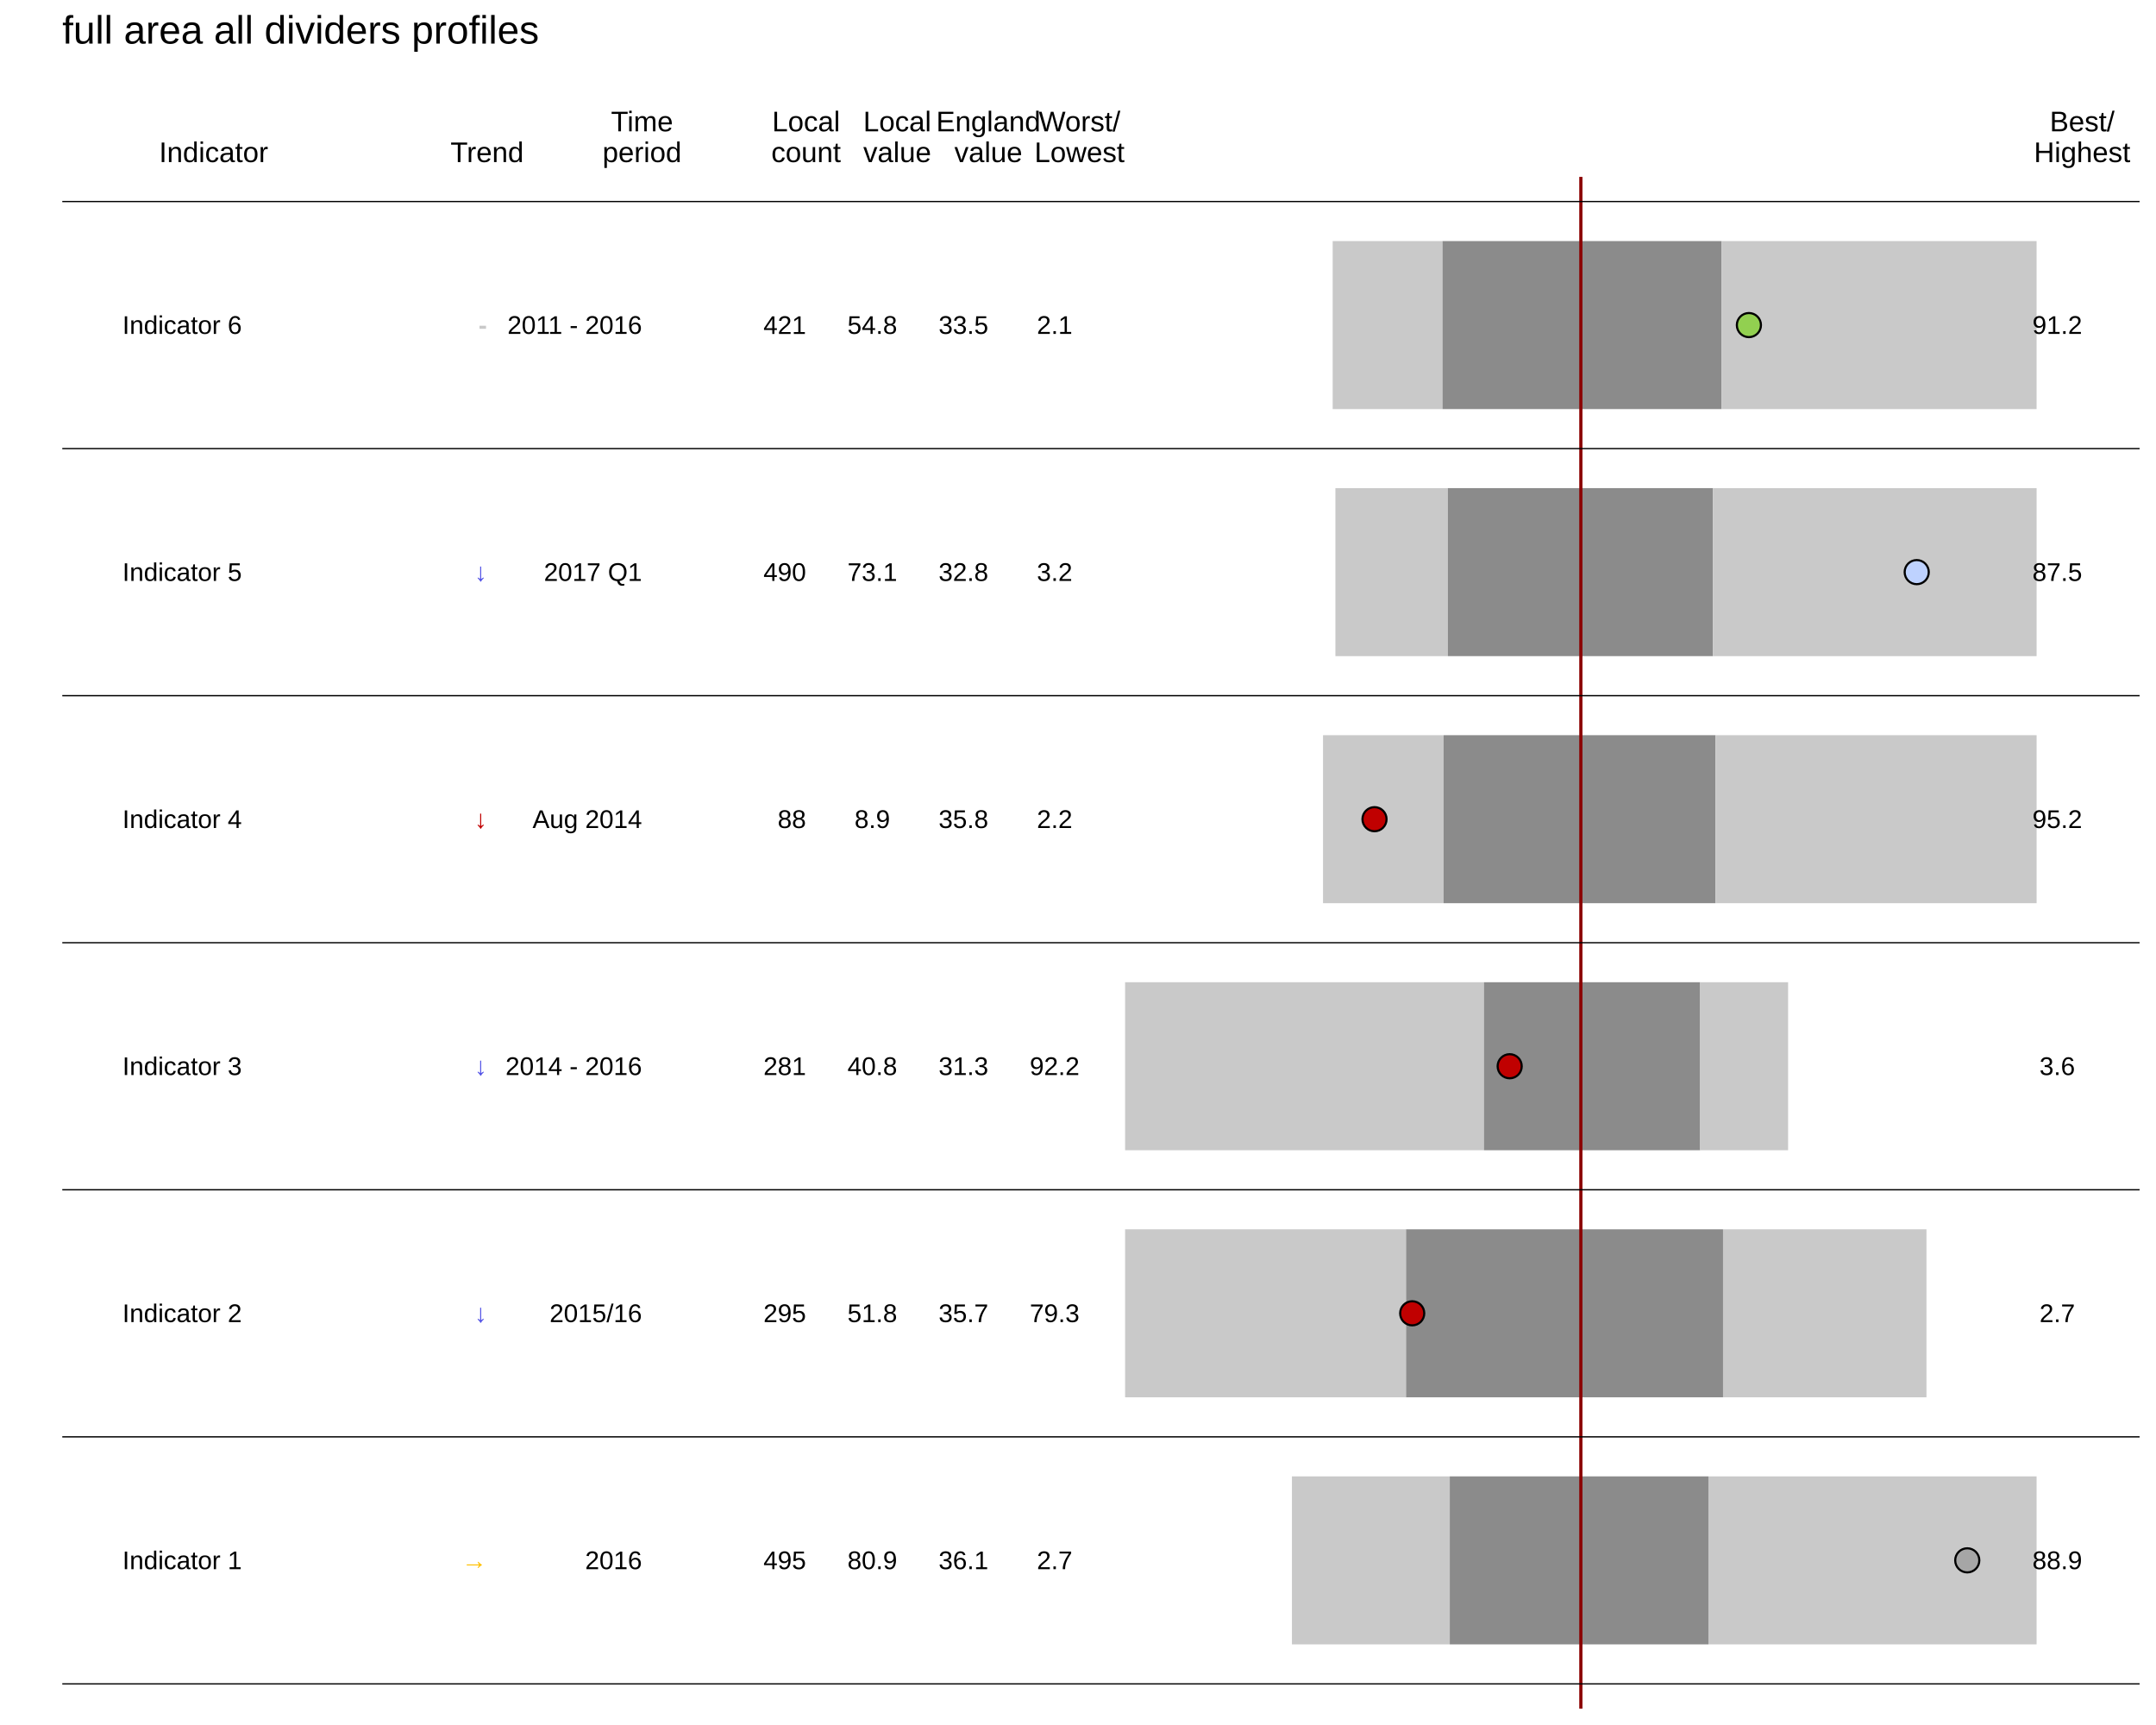
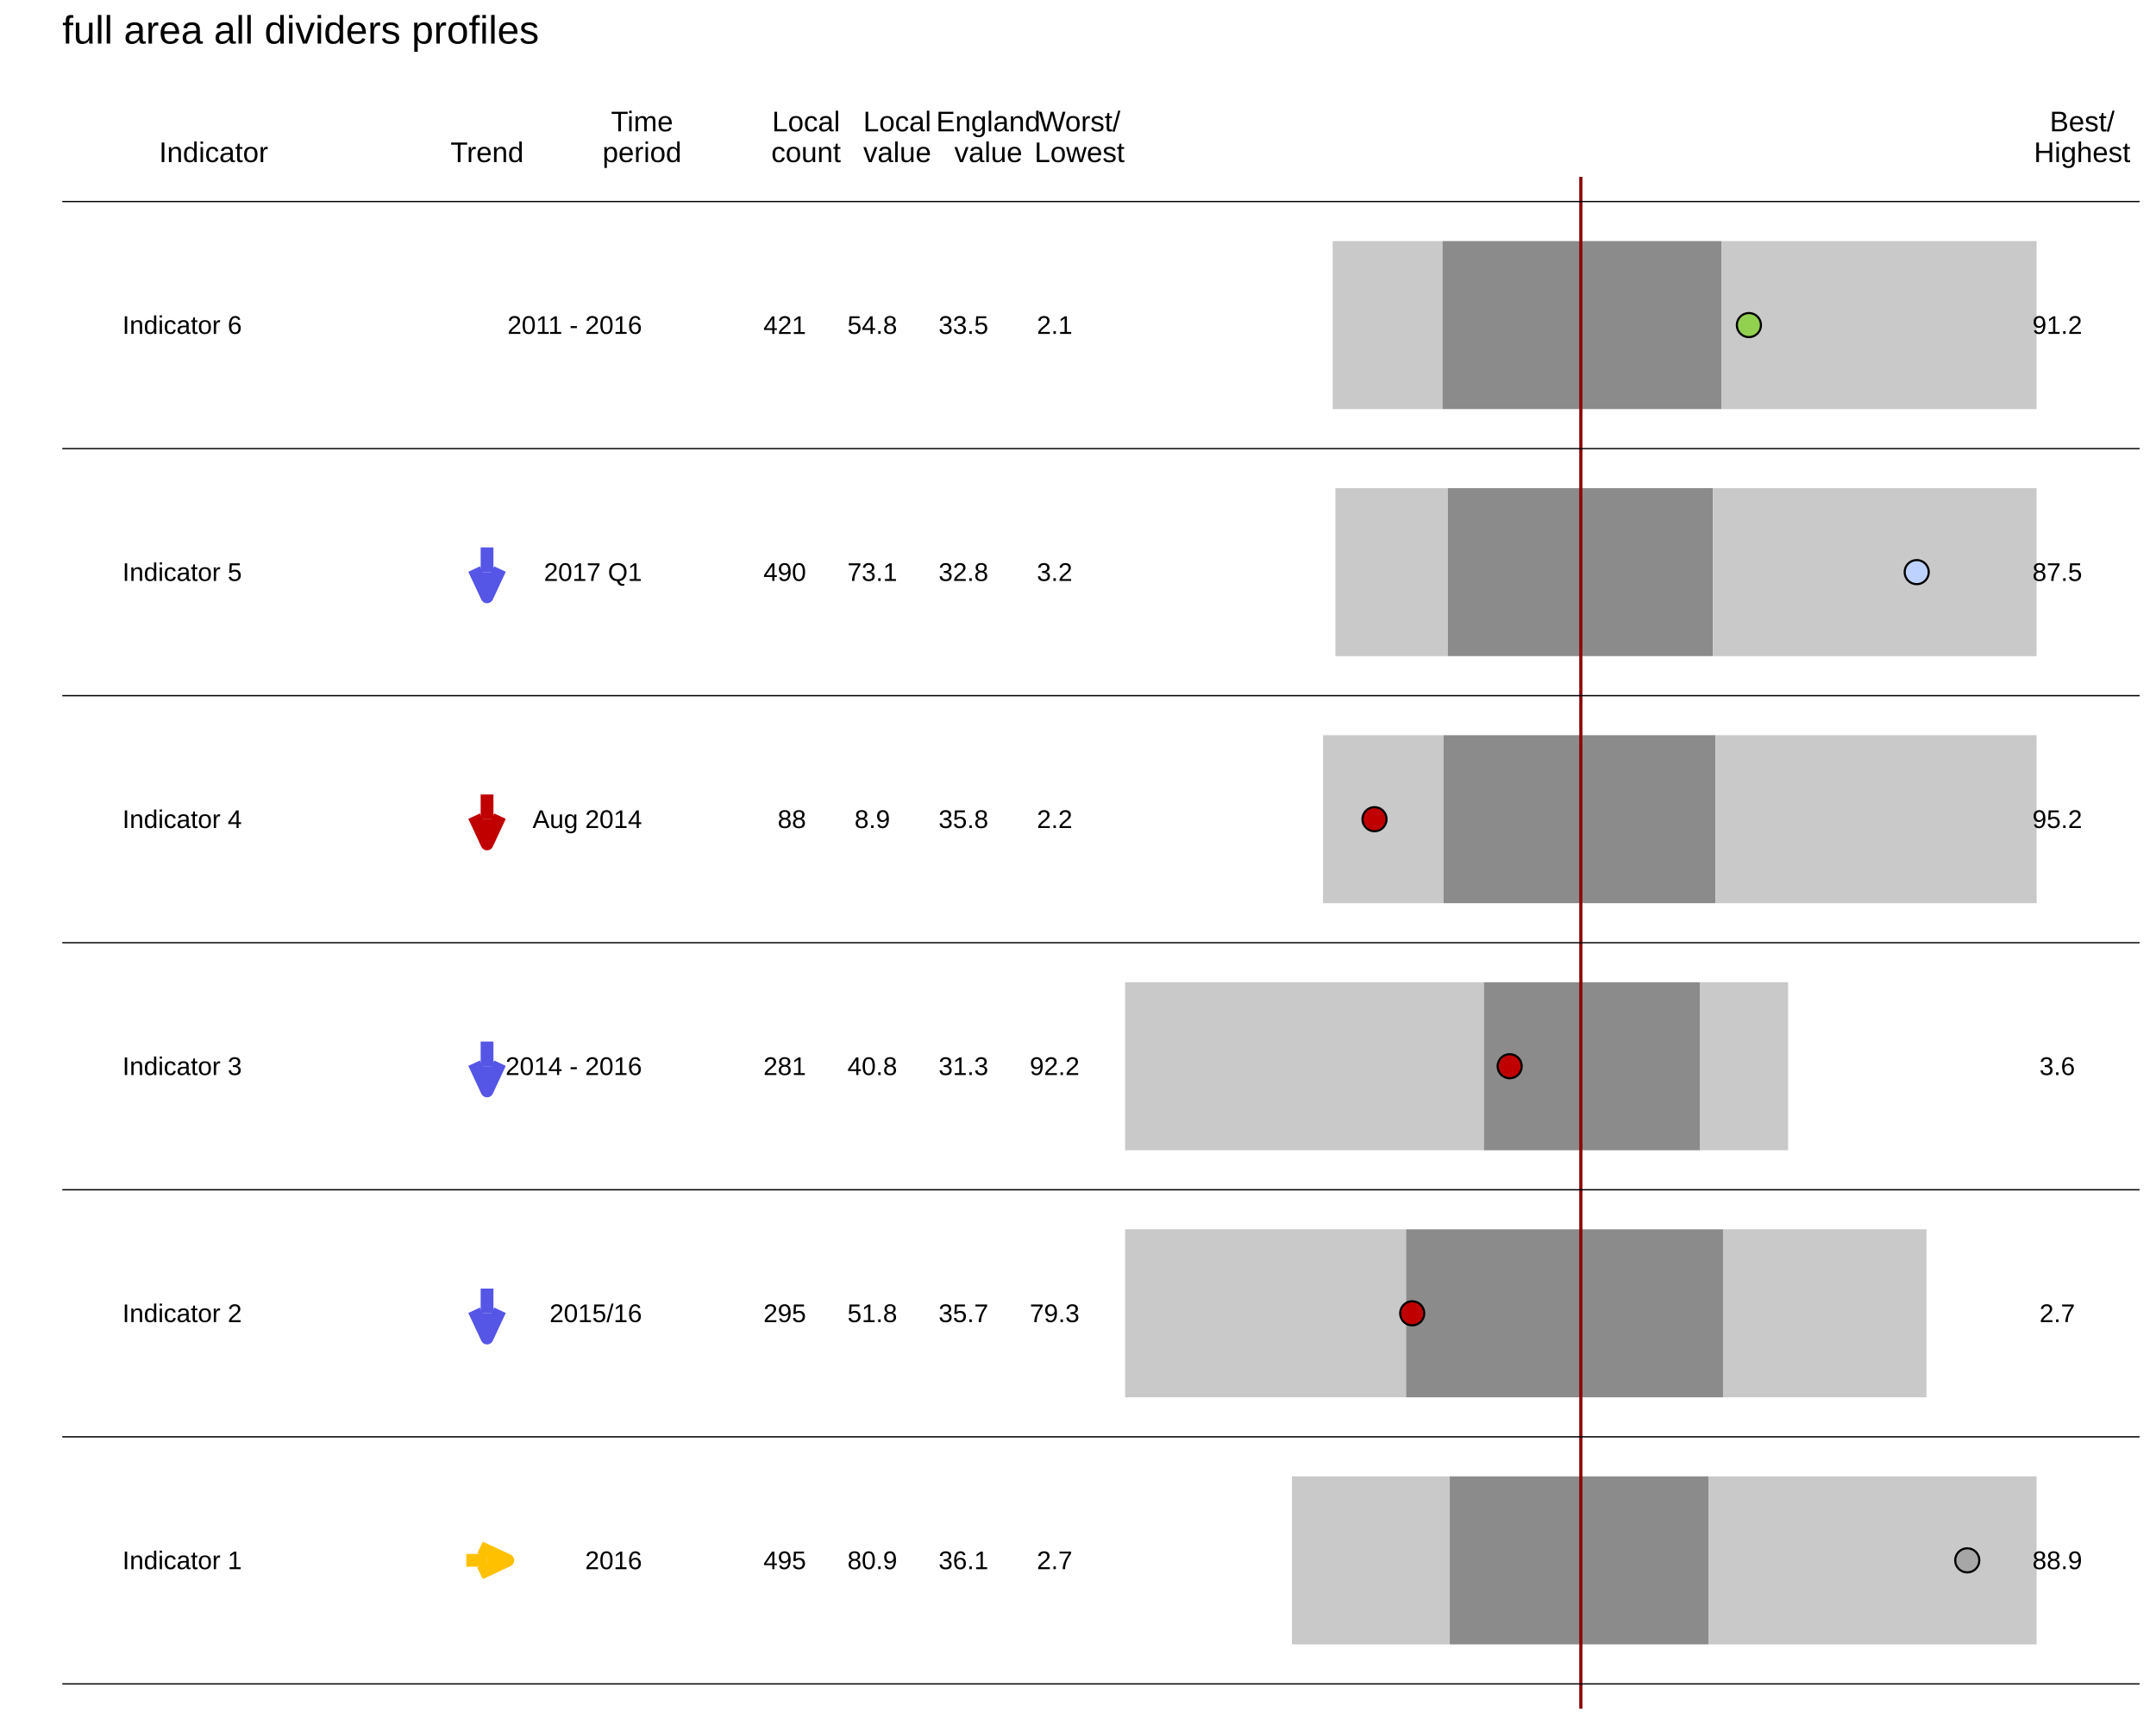
<svg xmlns="http://www.w3.org/2000/svg" viewBox="0 0 720.00 576.00">
  <defs>
    <style type="text/css">
    line, polyline, polygon, path, rect, circle {
      fill: none;
      stroke: #000000;
      stroke-linecap: round;
      stroke-linejoin: round;
      stroke-miterlimit: 10.00;
    }
  </style>
  </defs>
  <rect width="100%" height="100%" style="stroke: none; fill: #FFFFFF;" />
  <defs>
    <clipPath id="cpMjAuODB8NzE0LjUyfDU3MC41Mnw1OS4wNQ==">
      <rect x="20.80" y="59.05" width="693.72" height="511.47" />
    </clipPath>
  </defs>
  <rect x="375.73" y="492.98" width="55.71" height="56.10" style="stroke-width: 1.07; stroke: none; stroke-linecap: square; stroke-linejoin: miter; fill: #FFFFFF;" clip-path="url(#cpMjAuODB8NzE0LjUyfDU3MC41Mnw1OS4wNQ==)" />
  <rect x="431.44" y="492.98" width="52.70" height="56.10" style="stroke-width: 1.07; stroke: none; stroke-linecap: square; stroke-linejoin: miter; fill: #C9C9C9;" clip-path="url(#cpMjAuODB8NzE0LjUyfDU3MC41Mnw1OS4wNQ==)" />
  <rect x="484.15" y="492.98" width="86.38" height="56.10" style="stroke-width: 1.07; stroke: none; stroke-linecap: square; stroke-linejoin: miter; fill: #8B8B8B;" clip-path="url(#cpMjAuODB8NzE0LjUyfDU3MC41Mnw1OS4wNQ==)" />
  <rect x="570.52" y="492.98" width="109.60" height="56.10" style="stroke-width: 1.07; stroke: none; stroke-linecap: square; stroke-linejoin: miter; fill: #C9C9C9;" clip-path="url(#cpMjAuODB8NzE0LjUyfDU3MC41Mnw1OS4wNQ==)" />
  <rect x="375.73" y="410.48" width="0.00" height="56.10" style="stroke-width: 1.07; stroke: none; stroke-linecap: square; stroke-linejoin: miter; fill: #FFFFFF;" clip-path="url(#cpMjAuODB8NzE0LjUyfDU3MC41Mnw1OS4wNQ==)" />
  <rect x="375.73" y="410.48" width="93.84" height="56.10" style="stroke-width: 1.07; stroke: none; stroke-linecap: square; stroke-linejoin: miter; fill: #C9C9C9;" clip-path="url(#cpMjAuODB8NzE0LjUyfDU3MC41Mnw1OS4wNQ==)" />
  <rect x="469.56" y="410.48" width="105.85" height="56.10" style="stroke-width: 1.07; stroke: none; stroke-linecap: square; stroke-linejoin: miter; fill: #8B8B8B;" clip-path="url(#cpMjAuODB8NzE0LjUyfDU3MC41Mnw1OS4wNQ==)" />
  <rect x="575.42" y="410.48" width="67.93" height="56.10" style="stroke-width: 1.07; stroke: none; stroke-linecap: square; stroke-linejoin: miter; fill: #C9C9C9;" clip-path="url(#cpMjAuODB8NzE0LjUyfDU3MC41Mnw1OS4wNQ==)" />
  <rect x="375.73" y="327.98" width="0.00" height="56.10" style="stroke-width: 1.07; stroke: none; stroke-linecap: square; stroke-linejoin: miter; fill: #FFFFFF;" clip-path="url(#cpMjAuODB8NzE0LjUyfDU3MC41Mnw1OS4wNQ==)" />
  <rect x="375.73" y="327.98" width="119.85" height="56.10" style="stroke-width: 1.07; stroke: none; stroke-linecap: square; stroke-linejoin: miter; fill: #C9C9C9;" clip-path="url(#cpMjAuODB8NzE0LjUyfDU3MC41Mnw1OS4wNQ==)" />
  <rect x="495.57" y="327.98" width="72.21" height="56.10" style="stroke-width: 1.07; stroke: none; stroke-linecap: square; stroke-linejoin: miter; fill: #8B8B8B;" clip-path="url(#cpMjAuODB8NzE0LjUyfDU3MC41Mnw1OS4wNQ==)" />
  <rect x="567.78" y="327.98" width="29.36" height="56.10" style="stroke-width: 1.07; stroke: none; stroke-linecap: square; stroke-linejoin: miter; fill: #C9C9C9;" clip-path="url(#cpMjAuODB8NzE0LjUyfDU3MC41Mnw1OS4wNQ==)" />
  <rect x="375.73" y="245.49" width="66.09" height="56.10" style="stroke-width: 1.07; stroke: none; stroke-linecap: square; stroke-linejoin: miter; fill: #FFFFFF;" clip-path="url(#cpMjAuODB8NzE0LjUyfDU3MC41Mnw1OS4wNQ==)" />
  <rect x="441.82" y="245.49" width="40.30" height="56.10" style="stroke-width: 1.07; stroke: none; stroke-linecap: square; stroke-linejoin: miter; fill: #C9C9C9;" clip-path="url(#cpMjAuODB8NzE0LjUyfDU3MC41Mnw1OS4wNQ==)" />
  <rect x="482.11" y="245.49" width="90.80" height="56.10" style="stroke-width: 1.07; stroke: none; stroke-linecap: square; stroke-linejoin: miter; fill: #8B8B8B;" clip-path="url(#cpMjAuODB8NzE0LjUyfDU3MC41Mnw1OS4wNQ==)" />
  <rect x="572.92" y="245.49" width="107.21" height="56.10" style="stroke-width: 1.07; stroke: none; stroke-linecap: square; stroke-linejoin: miter; fill: #C9C9C9;" clip-path="url(#cpMjAuODB8NzE0LjUyfDU3MC41Mnw1OS4wNQ==)" />
  <rect x="375.73" y="162.99" width="70.23" height="56.10" style="stroke-width: 1.07; stroke: none; stroke-linecap: square; stroke-linejoin: miter; fill: #FFFFFF;" clip-path="url(#cpMjAuODB8NzE0LjUyfDU3MC41Mnw1OS4wNQ==)" />
  <rect x="445.96" y="162.99" width="37.54" height="56.10" style="stroke-width: 1.07; stroke: none; stroke-linecap: square; stroke-linejoin: miter; fill: #C9C9C9;" clip-path="url(#cpMjAuODB8NzE0LjUyfDU3MC41Mnw1OS4wNQ==)" />
  <rect x="483.50" y="162.99" width="88.51" height="56.10" style="stroke-width: 1.07; stroke: none; stroke-linecap: square; stroke-linejoin: miter; fill: #8B8B8B;" clip-path="url(#cpMjAuODB8NzE0LjUyfDU3MC41Mnw1OS4wNQ==)" />
  <rect x="572.01" y="162.99" width="108.12" height="56.10" style="stroke-width: 1.07; stroke: none; stroke-linecap: square; stroke-linejoin: miter; fill: #C9C9C9;" clip-path="url(#cpMjAuODB8NzE0LjUyfDU3MC41Mnw1OS4wNQ==)" />
  <rect x="375.73" y="80.50" width="69.32" height="56.10" style="stroke-width: 1.07; stroke: none; stroke-linecap: square; stroke-linejoin: miter; fill: #FFFFFF;" clip-path="url(#cpMjAuODB8NzE0LjUyfDU3MC41Mnw1OS4wNQ==)" />
  <rect x="445.05" y="80.50" width="36.67" height="56.10" style="stroke-width: 1.07; stroke: none; stroke-linecap: square; stroke-linejoin: miter; fill: #C9C9C9;" clip-path="url(#cpMjAuODB8NzE0LjUyfDU3MC41Mnw1OS4wNQ==)" />
  <rect x="481.72" y="80.50" width="93.22" height="56.10" style="stroke-width: 1.07; stroke: none; stroke-linecap: square; stroke-linejoin: miter; fill: #8B8B8B;" clip-path="url(#cpMjAuODB8NzE0LjUyfDU3MC41Mnw1OS4wNQ==)" />
  <rect x="574.94" y="80.50" width="105.18" height="56.10" style="stroke-width: 1.07; stroke: none; stroke-linecap: square; stroke-linejoin: miter; fill: #C9C9C9;" clip-path="url(#cpMjAuODB8NzE0LjUyfDU3MC41Mnw1OS4wNQ==)" />
  <circle cx="656.97" cy="521.02" r="3.02pt" style="stroke-width: 0.71; fill: #A6A6A6;" clip-path="url(#cpMjAuODB8NzE0LjUyfDU3MC41Mnw1OS4wNQ==)" />
  <circle cx="471.61" cy="438.53" r="3.02pt" style="stroke-width: 0.71; fill: #C00000;" clip-path="url(#cpMjAuODB8NzE0LjUyfDU3MC41Mnw1OS4wNQ==)" />
  <circle cx="504.16" cy="356.03" r="3.02pt" style="stroke-width: 0.71; fill: #C00000;" clip-path="url(#cpMjAuODB8NzE0LjUyfDU3MC41Mnw1OS4wNQ==)" />
  <circle cx="459.02" cy="273.54" r="3.02pt" style="stroke-width: 0.71; fill: #C00000;" clip-path="url(#cpMjAuODB8NzE0LjUyfDU3MC41Mnw1OS4wNQ==)" />
  <circle cx="640.09" cy="191.04" r="3.02pt" style="stroke-width: 0.71; fill: #BED2FF;" clip-path="url(#cpMjAuODB8NzE0LjUyfDU3MC41Mnw1OS4wNQ==)" />
  <circle cx="584.05" cy="108.55" r="3.02pt" style="stroke-width: 0.71; fill: #92D050;" clip-path="url(#cpMjAuODB8NzE0LjUyfDU3MC41Mnw1OS4wNQ==)" />
  <line x1="527.93" y1="570.52" x2="527.93" y2="59.05" style="stroke-width: 1.07; stroke: #8B0000; stroke-linecap: butt;" clip-path="url(#cpMjAuODB8NzE0LjUyfDU3MC41Mnw1OS4wNQ==)" />
  <g clip-path="url(#cpMjAuODB8NzE0LjUyfDU3MC41Mnw1OS4wNQ==)">
    <text x="678.72" y="523.96" style="font-size: 8.54px; font-family: Liberation Sans;" textLength="16.62px" lengthAdjust="spacingAndGlyphs">88.9</text>
  </g>
  <g clip-path="url(#cpMjAuODB8NzE0LjUyfDU3MC41Mnw1OS4wNQ==)">
    <text x="346.26" y="523.96" style="font-size: 8.54px; font-family: Liberation Sans;" textLength="14.25px" lengthAdjust="spacingAndGlyphs">2.7 </text>
  </g>
  <g clip-path="url(#cpMjAuODB8NzE0LjUyfDU3MC41Mnw1OS4wNQ==)">
    <text x="681.09" y="441.47" style="font-size: 8.54px; font-family: Liberation Sans;" textLength="14.25px" lengthAdjust="spacingAndGlyphs">2.7 </text>
  </g>
  <g clip-path="url(#cpMjAuODB8NzE0LjUyfDU3MC41Mnw1OS4wNQ==)">
    <text x="343.88" y="441.47" style="font-size: 8.54px; font-family: Liberation Sans;" textLength="16.62px" lengthAdjust="spacingAndGlyphs">79.3</text>
  </g>
  <g clip-path="url(#cpMjAuODB8NzE0LjUyfDU3MC41Mnw1OS4wNQ==)">
    <text x="681.09" y="358.97" style="font-size: 8.54px; font-family: Liberation Sans;" textLength="14.25px" lengthAdjust="spacingAndGlyphs">3.6 </text>
  </g>
  <g clip-path="url(#cpMjAuODB8NzE0LjUyfDU3MC41Mnw1OS4wNQ==)">
    <text x="343.88" y="358.97" style="font-size: 8.54px; font-family: Liberation Sans;" textLength="16.62px" lengthAdjust="spacingAndGlyphs">92.2</text>
  </g>
  <g clip-path="url(#cpMjAuODB8NzE0LjUyfDU3MC41Mnw1OS4wNQ==)">
    <text x="678.72" y="276.48" style="font-size: 8.54px; font-family: Liberation Sans;" textLength="16.62px" lengthAdjust="spacingAndGlyphs">95.2</text>
  </g>
  <g clip-path="url(#cpMjAuODB8NzE0LjUyfDU3MC41Mnw1OS4wNQ==)">
    <text x="346.26" y="276.48" style="font-size: 8.54px; font-family: Liberation Sans;" textLength="14.25px" lengthAdjust="spacingAndGlyphs">2.2 </text>
  </g>
  <g clip-path="url(#cpMjAuODB8NzE0LjUyfDU3MC41Mnw1OS4wNQ==)">
    <text x="678.72" y="193.98" style="font-size: 8.54px; font-family: Liberation Sans;" textLength="16.62px" lengthAdjust="spacingAndGlyphs">87.5</text>
  </g>
  <g clip-path="url(#cpMjAuODB8NzE0LjUyfDU3MC41Mnw1OS4wNQ==)">
    <text x="346.26" y="193.98" style="font-size: 8.54px; font-family: Liberation Sans;" textLength="14.25px" lengthAdjust="spacingAndGlyphs">3.2 </text>
  </g>
  <g clip-path="url(#cpMjAuODB8NzE0LjUyfDU3MC41Mnw1OS4wNQ==)">
    <text x="678.72" y="111.49" style="font-size: 8.54px; font-family: Liberation Sans;" textLength="16.62px" lengthAdjust="spacingAndGlyphs">91.2</text>
  </g>
  <g clip-path="url(#cpMjAuODB8NzE0LjUyfDU3MC41Mnw1OS4wNQ==)">
    <text x="346.26" y="111.49" style="font-size: 8.54px; font-family: Liberation Sans;" textLength="14.25px" lengthAdjust="spacingAndGlyphs">2.1 </text>
  </g>
  <g clip-path="url(#cpMjAuODB8NzE0LjUyfDU3MC41Mnw1OS4wNQ==)">
    <text x="313.44" y="523.96" style="font-size: 8.54px; font-family: Liberation Sans;" textLength="16.62px" lengthAdjust="spacingAndGlyphs">36.1</text>
  </g>
  <g clip-path="url(#cpMjAuODB8NzE0LjUyfDU3MC41Mnw1OS4wNQ==)">
    <text x="313.44" y="441.47" style="font-size: 8.54px; font-family: Liberation Sans;" textLength="16.62px" lengthAdjust="spacingAndGlyphs">35.7</text>
  </g>
  <g clip-path="url(#cpMjAuODB8NzE0LjUyfDU3MC41Mnw1OS4wNQ==)">
    <text x="313.44" y="358.97" style="font-size: 8.54px; font-family: Liberation Sans;" textLength="16.62px" lengthAdjust="spacingAndGlyphs">31.3</text>
  </g>
  <g clip-path="url(#cpMjAuODB8NzE0LjUyfDU3MC41Mnw1OS4wNQ==)">
    <text x="313.44" y="276.48" style="font-size: 8.54px; font-family: Liberation Sans;" textLength="16.62px" lengthAdjust="spacingAndGlyphs">35.8</text>
  </g>
  <g clip-path="url(#cpMjAuODB8NzE0LjUyfDU3MC41Mnw1OS4wNQ==)">
    <text x="313.44" y="193.98" style="font-size: 8.54px; font-family: Liberation Sans;" textLength="16.62px" lengthAdjust="spacingAndGlyphs">32.8</text>
  </g>
  <g clip-path="url(#cpMjAuODB8NzE0LjUyfDU3MC41Mnw1OS4wNQ==)">
    <text x="313.44" y="111.49" style="font-size: 8.54px; font-family: Liberation Sans;" textLength="16.62px" lengthAdjust="spacingAndGlyphs">33.5</text>
  </g>
  <g clip-path="url(#cpMjAuODB8NzE0LjUyfDU3MC41Mnw1OS4wNQ==)">
    <text x="283.00" y="523.96" style="font-size: 8.54px; font-family: Liberation Sans;" textLength="16.62px" lengthAdjust="spacingAndGlyphs">80.9</text>
  </g>
  <g clip-path="url(#cpMjAuODB8NzE0LjUyfDU3MC41Mnw1OS4wNQ==)">
    <text x="283.00" y="441.47" style="font-size: 8.54px; font-family: Liberation Sans;" textLength="16.62px" lengthAdjust="spacingAndGlyphs">51.8</text>
  </g>
  <g clip-path="url(#cpMjAuODB8NzE0LjUyfDU3MC41Mnw1OS4wNQ==)">
    <text x="283.00" y="358.97" style="font-size: 8.54px; font-family: Liberation Sans;" textLength="16.62px" lengthAdjust="spacingAndGlyphs">40.8</text>
  </g>
  <g clip-path="url(#cpMjAuODB8NzE0LjUyfDU3MC41Mnw1OS4wNQ==)">
    <text x="285.38" y="276.48" style="font-size: 8.54px; font-family: Liberation Sans;" textLength="14.25px" lengthAdjust="spacingAndGlyphs">8.9 </text>
  </g>
  <g clip-path="url(#cpMjAuODB8NzE0LjUyfDU3MC41Mnw1OS4wNQ==)">
    <text x="283.00" y="193.98" style="font-size: 8.54px; font-family: Liberation Sans;" textLength="16.62px" lengthAdjust="spacingAndGlyphs">73.1</text>
  </g>
  <g clip-path="url(#cpMjAuODB8NzE0LjUyfDU3MC41Mnw1OS4wNQ==)">
    <text x="283.00" y="111.49" style="font-size: 8.54px; font-family: Liberation Sans;" textLength="16.62px" lengthAdjust="spacingAndGlyphs">54.8</text>
  </g>
  <g clip-path="url(#cpMjAuODB8NzE0LjUyfDU3MC41Mnw1OS4wNQ==)">
    <text x="254.94" y="523.96" style="font-size: 8.54px; font-family: Liberation Sans;" textLength="14.25px" lengthAdjust="spacingAndGlyphs">495</text>
  </g>
  <g clip-path="url(#cpMjAuODB8NzE0LjUyfDU3MC41Mnw1OS4wNQ==)">
    <text x="254.94" y="441.47" style="font-size: 8.54px; font-family: Liberation Sans;" textLength="14.25px" lengthAdjust="spacingAndGlyphs">295</text>
  </g>
  <g clip-path="url(#cpMjAuODB8NzE0LjUyfDU3MC41Mnw1OS4wNQ==)">
    <text x="254.94" y="358.97" style="font-size: 8.54px; font-family: Liberation Sans;" textLength="14.25px" lengthAdjust="spacingAndGlyphs">281</text>
  </g>
  <g clip-path="url(#cpMjAuODB8NzE0LjUyfDU3MC41Mnw1OS4wNQ==)">
    <text x="259.69" y="276.48" style="font-size: 8.54px; font-family: Liberation Sans;" textLength="9.50px" lengthAdjust="spacingAndGlyphs">88</text>
  </g>
  <g clip-path="url(#cpMjAuODB8NzE0LjUyfDU3MC41Mnw1OS4wNQ==)">
    <text x="254.94" y="193.98" style="font-size: 8.54px; font-family: Liberation Sans;" textLength="14.25px" lengthAdjust="spacingAndGlyphs">490</text>
  </g>
  <g clip-path="url(#cpMjAuODB8NzE0LjUyfDU3MC41Mnw1OS4wNQ==)">
    <text x="254.94" y="111.52" style="font-size: 8.54px; font-family: Liberation Sans;" textLength="14.25px" lengthAdjust="spacingAndGlyphs">421</text>
  </g>
  <g clip-path="url(#cpMjAuODB8NzE0LjUyfDU3MC41Mnw1OS4wNQ==)">
    <text x="195.40" y="523.96" style="font-size: 8.54px; font-family: Liberation Sans;" textLength="19.00px" lengthAdjust="spacingAndGlyphs">2016</text>
  </g>
  <g clip-path="url(#cpMjAuODB8NzE0LjUyfDU3MC41Mnw1OS4wNQ==)">
    <text x="183.52" y="441.47" style="font-size: 8.54px; font-family: Liberation Sans;" textLength="30.88px" lengthAdjust="spacingAndGlyphs">2015/16</text>
  </g>
  <g clip-path="url(#cpMjAuODB8NzE0LjUyfDU3MC41Mnw1OS4wNQ==)">
    <text x="168.80" y="358.97" style="font-size: 8.54px; font-family: Liberation Sans;" textLength="45.59px" lengthAdjust="spacingAndGlyphs">2014 - 2016</text>
  </g>
  <g clip-path="url(#cpMjAuODB8NzE0LjUyfDU3MC41Mnw1OS4wNQ==)">
    <text x="177.84" y="276.48" style="font-size: 8.54px; font-family: Liberation Sans;" textLength="36.56px" lengthAdjust="spacingAndGlyphs">Aug 2014</text>
  </g>
  <g clip-path="url(#cpMjAuODB8NzE0LjUyfDU3MC41Mnw1OS4wNQ==)">
    <text x="181.63" y="193.98" style="font-size: 8.54px; font-family: Liberation Sans;" textLength="32.77px" lengthAdjust="spacingAndGlyphs">2017 Q1</text>
  </g>
  <g clip-path="url(#cpMjAuODB8NzE0LjUyfDU3MC41Mnw1OS4wNQ==)">
    <text x="169.45" y="111.49" style="font-size: 8.54px; font-family: Liberation Sans;" textLength="44.95px" lengthAdjust="spacingAndGlyphs">2011 - 2016</text>
  </g>
-   <g clip-path="url(#cpMjAuODB8NzE0LjUyfDU3MC41Mnw1OS4wNQ==)">
-     <text x="154.12" y="523.96" style="font-size: 8.54px; font-weight: bold; fill: #FFC000; font-family: Liberation Sans;" textLength="8.53px" lengthAdjust="spacingAndGlyphs">→</text>
-   </g>
-   <g clip-path="url(#cpMjAuODB8NzE0LjUyfDU3MC41Mnw1OS4wNQ==)">
-     <text x="158.39" y="441.47" style="font-size: 8.54px; font-weight: bold; fill: #5555E6; font-family: Liberation Sans;" textLength="4.27px" lengthAdjust="spacingAndGlyphs">↓</text>
-   </g>
-   <g clip-path="url(#cpMjAuODB8NzE0LjUyfDU3MC41Mnw1OS4wNQ==)">
-     <text x="158.39" y="358.97" style="font-size: 8.54px; font-weight: bold; fill: #5555E6; font-family: Liberation Sans;" textLength="4.27px" lengthAdjust="spacingAndGlyphs">↓</text>
-   </g>
-   <g clip-path="url(#cpMjAuODB8NzE0LjUyfDU3MC41Mnw1OS4wNQ==)">
-     <text x="158.39" y="276.48" style="font-size: 8.54px; font-weight: bold; fill: #C00000; font-family: Liberation Sans;" textLength="4.27px" lengthAdjust="spacingAndGlyphs">↓</text>
-   </g>
-   <g clip-path="url(#cpMjAuODB8NzE0LjUyfDU3MC41Mnw1OS4wNQ==)">
-     <text x="158.39" y="193.98" style="font-size: 8.54px; font-weight: bold; fill: #5555E6; font-family: Liberation Sans;" textLength="4.27px" lengthAdjust="spacingAndGlyphs">↓</text>
-   </g>
-   <g clip-path="url(#cpMjAuODB8NzE0LjUyfDU3MC41Mnw1OS4wNQ==)">
-     <text x="159.81" y="111.49" style="font-size: 8.54px; font-weight: bold; fill: #C9C9C9; font-family: Liberation Sans;" textLength="2.84px" lengthAdjust="spacingAndGlyphs">-</text>
-   </g>
+   <line x1="162.65" y1="521.02" x2="169.58" y2="521.02" style="stroke-width: 4.27; stroke: #FFC000; stroke-linecap: butt;" clip-path="url(#cpMjAuODB8NzE0LjUyfDU3MC41Mnw1OS4wNQ==)" />
+   <polyline points="160.31,525.35 169.58,521.02 160.31,516.70 " style="stroke-width: 4.27; stroke: #FFC000; stroke-linecap: butt;" clip-path="url(#cpMjAuODB8NzE0LjUyfDU3MC41Mnw1OS4wNQ==)" />
+   <line x1="162.65" y1="438.53" x2="162.65" y2="446.78" style="stroke-width: 4.27; stroke: #5555E6; stroke-linecap: butt;" clip-path="url(#cpMjAuODB8NzE0LjUyfDU3MC41Mnw1OS4wNQ==)" />
+   <polyline points="158.33,437.51 162.65,446.78 166.97,437.51 " style="stroke-width: 4.27; stroke: #5555E6; stroke-linecap: butt;" clip-path="url(#cpMjAuODB8NzE0LjUyfDU3MC41Mnw1OS4wNQ==)" />
+   <line x1="162.65" y1="356.03" x2="162.65" y2="364.28" style="stroke-width: 4.27; stroke: #5555E6; stroke-linecap: butt;" clip-path="url(#cpMjAuODB8NzE0LjUyfDU3MC41Mnw1OS4wNQ==)" />
+   <polyline points="158.33,355.01 162.65,364.28 166.97,355.01 " style="stroke-width: 4.27; stroke: #5555E6; stroke-linecap: butt;" clip-path="url(#cpMjAuODB8NzE0LjUyfDU3MC41Mnw1OS4wNQ==)" />
+   <line x1="162.65" y1="273.54" x2="162.65" y2="281.79" style="stroke-width: 4.27; stroke: #C00000; stroke-linecap: butt;" clip-path="url(#cpMjAuODB8NzE0LjUyfDU3MC41Mnw1OS4wNQ==)" />
+   <polyline points="158.33,272.52 162.65,281.79 166.97,272.52 " style="stroke-width: 4.27; stroke: #C00000; stroke-linecap: butt;" clip-path="url(#cpMjAuODB8NzE0LjUyfDU3MC41Mnw1OS4wNQ==)" />
+   <line x1="162.65" y1="191.04" x2="162.65" y2="199.29" style="stroke-width: 4.27; stroke: #5555E6; stroke-linecap: butt;" clip-path="url(#cpMjAuODB8NzE0LjUyfDU3MC41Mnw1OS4wNQ==)" />
+   <polyline points="158.33,190.02 162.65,199.29 166.97,190.02 " style="stroke-width: 4.27; stroke: #5555E6; stroke-linecap: butt;" clip-path="url(#cpMjAuODB8NzE0LjUyfDU3MC41Mnw1OS4wNQ==)" />
+   <line x1="162.65" y1="521.02" x2="155.72" y2="521.02" style="stroke-width: 4.27; stroke: #FFC000; stroke-linecap: butt;" clip-path="url(#cpMjAuODB8NzE0LjUyfDU3MC41Mnw1OS4wNQ==)" />
+   <line x1="162.65" y1="438.53" x2="162.65" y2="430.28" style="stroke-width: 4.27; stroke: #5555E6; stroke-linecap: butt;" clip-path="url(#cpMjAuODB8NzE0LjUyfDU3MC41Mnw1OS4wNQ==)" />
+   <line x1="162.65" y1="356.03" x2="162.65" y2="347.78" style="stroke-width: 4.27; stroke: #5555E6; stroke-linecap: butt;" clip-path="url(#cpMjAuODB8NzE0LjUyfDU3MC41Mnw1OS4wNQ==)" />
+   <line x1="162.65" y1="273.54" x2="162.65" y2="265.29" style="stroke-width: 4.27; stroke: #C00000; stroke-linecap: butt;" clip-path="url(#cpMjAuODB8NzE0LjUyfDU3MC41Mnw1OS4wNQ==)" />
+   <line x1="162.65" y1="191.04" x2="162.65" y2="182.79" style="stroke-width: 4.27; stroke: #5555E6; stroke-linecap: butt;" clip-path="url(#cpMjAuODB8NzE0LjUyfDU3MC41Mnw1OS4wNQ==)" />
  <g clip-path="url(#cpMjAuODB8NzE0LjUyfDU3MC41Mnw1OS4wNQ==)">
    <text x="40.89" y="523.96" style="font-size: 8.54px; font-family: Liberation Sans;" textLength="39.88px" lengthAdjust="spacingAndGlyphs">Indicator 1</text>
  </g>
  <g clip-path="url(#cpMjAuODB8NzE0LjUyfDU3MC41Mnw1OS4wNQ==)">
    <text x="40.89" y="441.47" style="font-size: 8.54px; font-family: Liberation Sans;" textLength="39.88px" lengthAdjust="spacingAndGlyphs">Indicator 2</text>
  </g>
  <g clip-path="url(#cpMjAuODB8NzE0LjUyfDU3MC41Mnw1OS4wNQ==)">
    <text x="40.89" y="358.97" style="font-size: 8.54px; font-family: Liberation Sans;" textLength="39.88px" lengthAdjust="spacingAndGlyphs">Indicator 3</text>
  </g>
  <g clip-path="url(#cpMjAuODB8NzE0LjUyfDU3MC41Mnw1OS4wNQ==)">
    <text x="40.89" y="276.48" style="font-size: 8.54px; font-family: Liberation Sans;" textLength="39.88px" lengthAdjust="spacingAndGlyphs">Indicator 4</text>
  </g>
  <g clip-path="url(#cpMjAuODB8NzE0LjUyfDU3MC41Mnw1OS4wNQ==)">
    <text x="40.89" y="193.98" style="font-size: 8.54px; font-family: Liberation Sans;" textLength="39.88px" lengthAdjust="spacingAndGlyphs">Indicator 5</text>
  </g>
  <g clip-path="url(#cpMjAuODB8NzE0LjUyfDU3MC41Mnw1OS4wNQ==)">
    <text x="40.89" y="111.49" style="font-size: 8.54px; font-family: Liberation Sans;" textLength="39.88px" lengthAdjust="spacingAndGlyphs">Indicator 6</text>
  </g>
  <line x1="20.80" y1="562.27" x2="714.52" y2="562.27" style="stroke-width: 0.43; stroke-linecap: butt;" clip-path="url(#cpMjAuODB8NzE0LjUyfDU3MC41Mnw1OS4wNQ==)" />
  <line x1="20.80" y1="479.78" x2="714.52" y2="479.78" style="stroke-width: 0.43; stroke-linecap: butt;" clip-path="url(#cpMjAuODB8NzE0LjUyfDU3MC41Mnw1OS4wNQ==)" />
  <line x1="20.80" y1="397.28" x2="714.52" y2="397.28" style="stroke-width: 0.43; stroke-linecap: butt;" clip-path="url(#cpMjAuODB8NzE0LjUyfDU3MC41Mnw1OS4wNQ==)" />
  <line x1="20.80" y1="314.79" x2="714.52" y2="314.79" style="stroke-width: 0.43; stroke-linecap: butt;" clip-path="url(#cpMjAuODB8NzE0LjUyfDU3MC41Mnw1OS4wNQ==)" />
  <line x1="20.80" y1="232.29" x2="714.52" y2="232.29" style="stroke-width: 0.43; stroke-linecap: butt;" clip-path="url(#cpMjAuODB8NzE0LjUyfDU3MC41Mnw1OS4wNQ==)" />
  <line x1="20.80" y1="149.80" x2="714.52" y2="149.80" style="stroke-width: 0.43; stroke-linecap: butt;" clip-path="url(#cpMjAuODB8NzE0LjUyfDU3MC41Mnw1OS4wNQ==)" />
  <line x1="20.80" y1="67.30" x2="714.52" y2="67.30" style="stroke-width: 0.43; stroke-linecap: butt;" clip-path="url(#cpMjAuODB8NzE0LjUyfDU3MC41Mnw1OS4wNQ==)" />
  <defs>
    <clipPath id="cpMC4wMHw3MjAuMDB8NTc2LjAwfDAuMDA=">
      <rect x="0.00" y="0.00" width="720.00" height="576.00" />
    </clipPath>
  </defs>
  <g clip-path="url(#cpMC4wMHw3MjAuMDB8NTc2LjAwfDAuMDA=)">
    <text x="53.12" y="54.12" style="font-size: 9.50px; font-family: Liberation Sans;" textLength="36.42px" lengthAdjust="spacingAndGlyphs">Indicator</text>
  </g>
  <g clip-path="url(#cpMC4wMHw3MjAuMDB8NTc2LjAwfDAuMDA=)">
    <text x="150.43" y="54.12" style="font-size: 9.50px; font-family: Liberation Sans;" textLength="24.44px" lengthAdjust="spacingAndGlyphs">Trend</text>
  </g>
  <g clip-path="url(#cpMC4wMHw3MjAuMDB8NTc2LjAwfDAuMDA=)">
    <text x="204.03" y="43.85" style="font-size: 9.50px; font-family: Liberation Sans;" textLength="20.73px" lengthAdjust="spacingAndGlyphs">Time</text>
  </g>
  <g clip-path="url(#cpMC4wMHw3MjAuMDB8NTc2LjAwfDAuMDA=)">
    <text x="201.20" y="54.12" style="font-size: 9.50px; font-family: Liberation Sans;" textLength="26.39px" lengthAdjust="spacingAndGlyphs">period</text>
  </g>
  <g clip-path="url(#cpMC4wMHw3MjAuMDB8NTc2LjAwfDAuMDA=)">
    <text x="257.84" y="43.85" style="font-size: 9.50px; font-family: Liberation Sans;" textLength="22.70px" lengthAdjust="spacingAndGlyphs">Local</text>
  </g>
  <g clip-path="url(#cpMC4wMHw3MjAuMDB8NTc2LjAwfDAuMDA=)">
    <text x="257.57" y="54.12" style="font-size: 9.50px; font-family: Liberation Sans;" textLength="23.23px" lengthAdjust="spacingAndGlyphs">count</text>
  </g>
  <g clip-path="url(#cpMC4wMHw3MjAuMDB8NTc2LjAwfDAuMDA=)">
    <text x="288.28" y="43.85" style="font-size: 9.50px; font-family: Liberation Sans;" textLength="22.70px" lengthAdjust="spacingAndGlyphs">Local</text>
  </g>
  <g clip-path="url(#cpMC4wMHw3MjAuMDB8NTc2LjAwfDAuMDA=)">
    <text x="288.28" y="54.12" style="font-size: 9.50px; font-family: Liberation Sans;" textLength="22.70px" lengthAdjust="spacingAndGlyphs">value</text>
  </g>
  <g clip-path="url(#cpMC4wMHw3MjAuMDB8NTc2LjAwfDAuMDA=)">
    <text x="312.64" y="43.85" style="font-size: 9.50px; font-family: Liberation Sans;" textLength="34.86px" lengthAdjust="spacingAndGlyphs">England</text>
  </g>
  <g clip-path="url(#cpMC4wMHw3MjAuMDB8NTc2LjAwfDAuMDA=)">
    <text x="318.72" y="54.12" style="font-size: 9.50px; font-family: Liberation Sans;" textLength="22.70px" lengthAdjust="spacingAndGlyphs">value</text>
  </g>
  <g clip-path="url(#cpMC4wMHw3MjAuMDB8NTc2LjAwfDAuMDA=)">
    <text x="346.88" y="43.85" style="font-size: 9.50px; font-family: Liberation Sans;" textLength="27.27px" lengthAdjust="spacingAndGlyphs">Worst/</text>
  </g>
  <g clip-path="url(#cpMC4wMHw3MjAuMDB8NTc2LjAwfDAuMDA=)">
    <text x="345.46" y="54.12" style="font-size: 9.50px; font-family: Liberation Sans;" textLength="30.09px" lengthAdjust="spacingAndGlyphs">Lowest</text>
  </g>
  <g clip-path="url(#cpMC4wMHw3MjAuMDB8NTc2LjAwfDAuMDA=)">
    <text x="684.52" y="43.85" style="font-size: 9.50px; font-family: Liberation Sans;" textLength="21.66px" lengthAdjust="spacingAndGlyphs">Best/</text>
  </g>
  <g clip-path="url(#cpMC4wMHw3MjAuMDB8NTc2LjAwfDAuMDA=)">
    <text x="679.24" y="54.12" style="font-size: 9.50px; font-family: Liberation Sans;" textLength="32.20px" lengthAdjust="spacingAndGlyphs">Highest</text>
  </g>
  <g clip-path="url(#cpMC4wMHw3MjAuMDB8NTc2LjAwfDAuMDA=)">
    <text x="20.80" y="14.56" style="font-size: 13.20px; font-family: Liberation Sans;" textLength="159.00px" lengthAdjust="spacingAndGlyphs">full area all dividers profiles</text>
  </g>
</svg>
